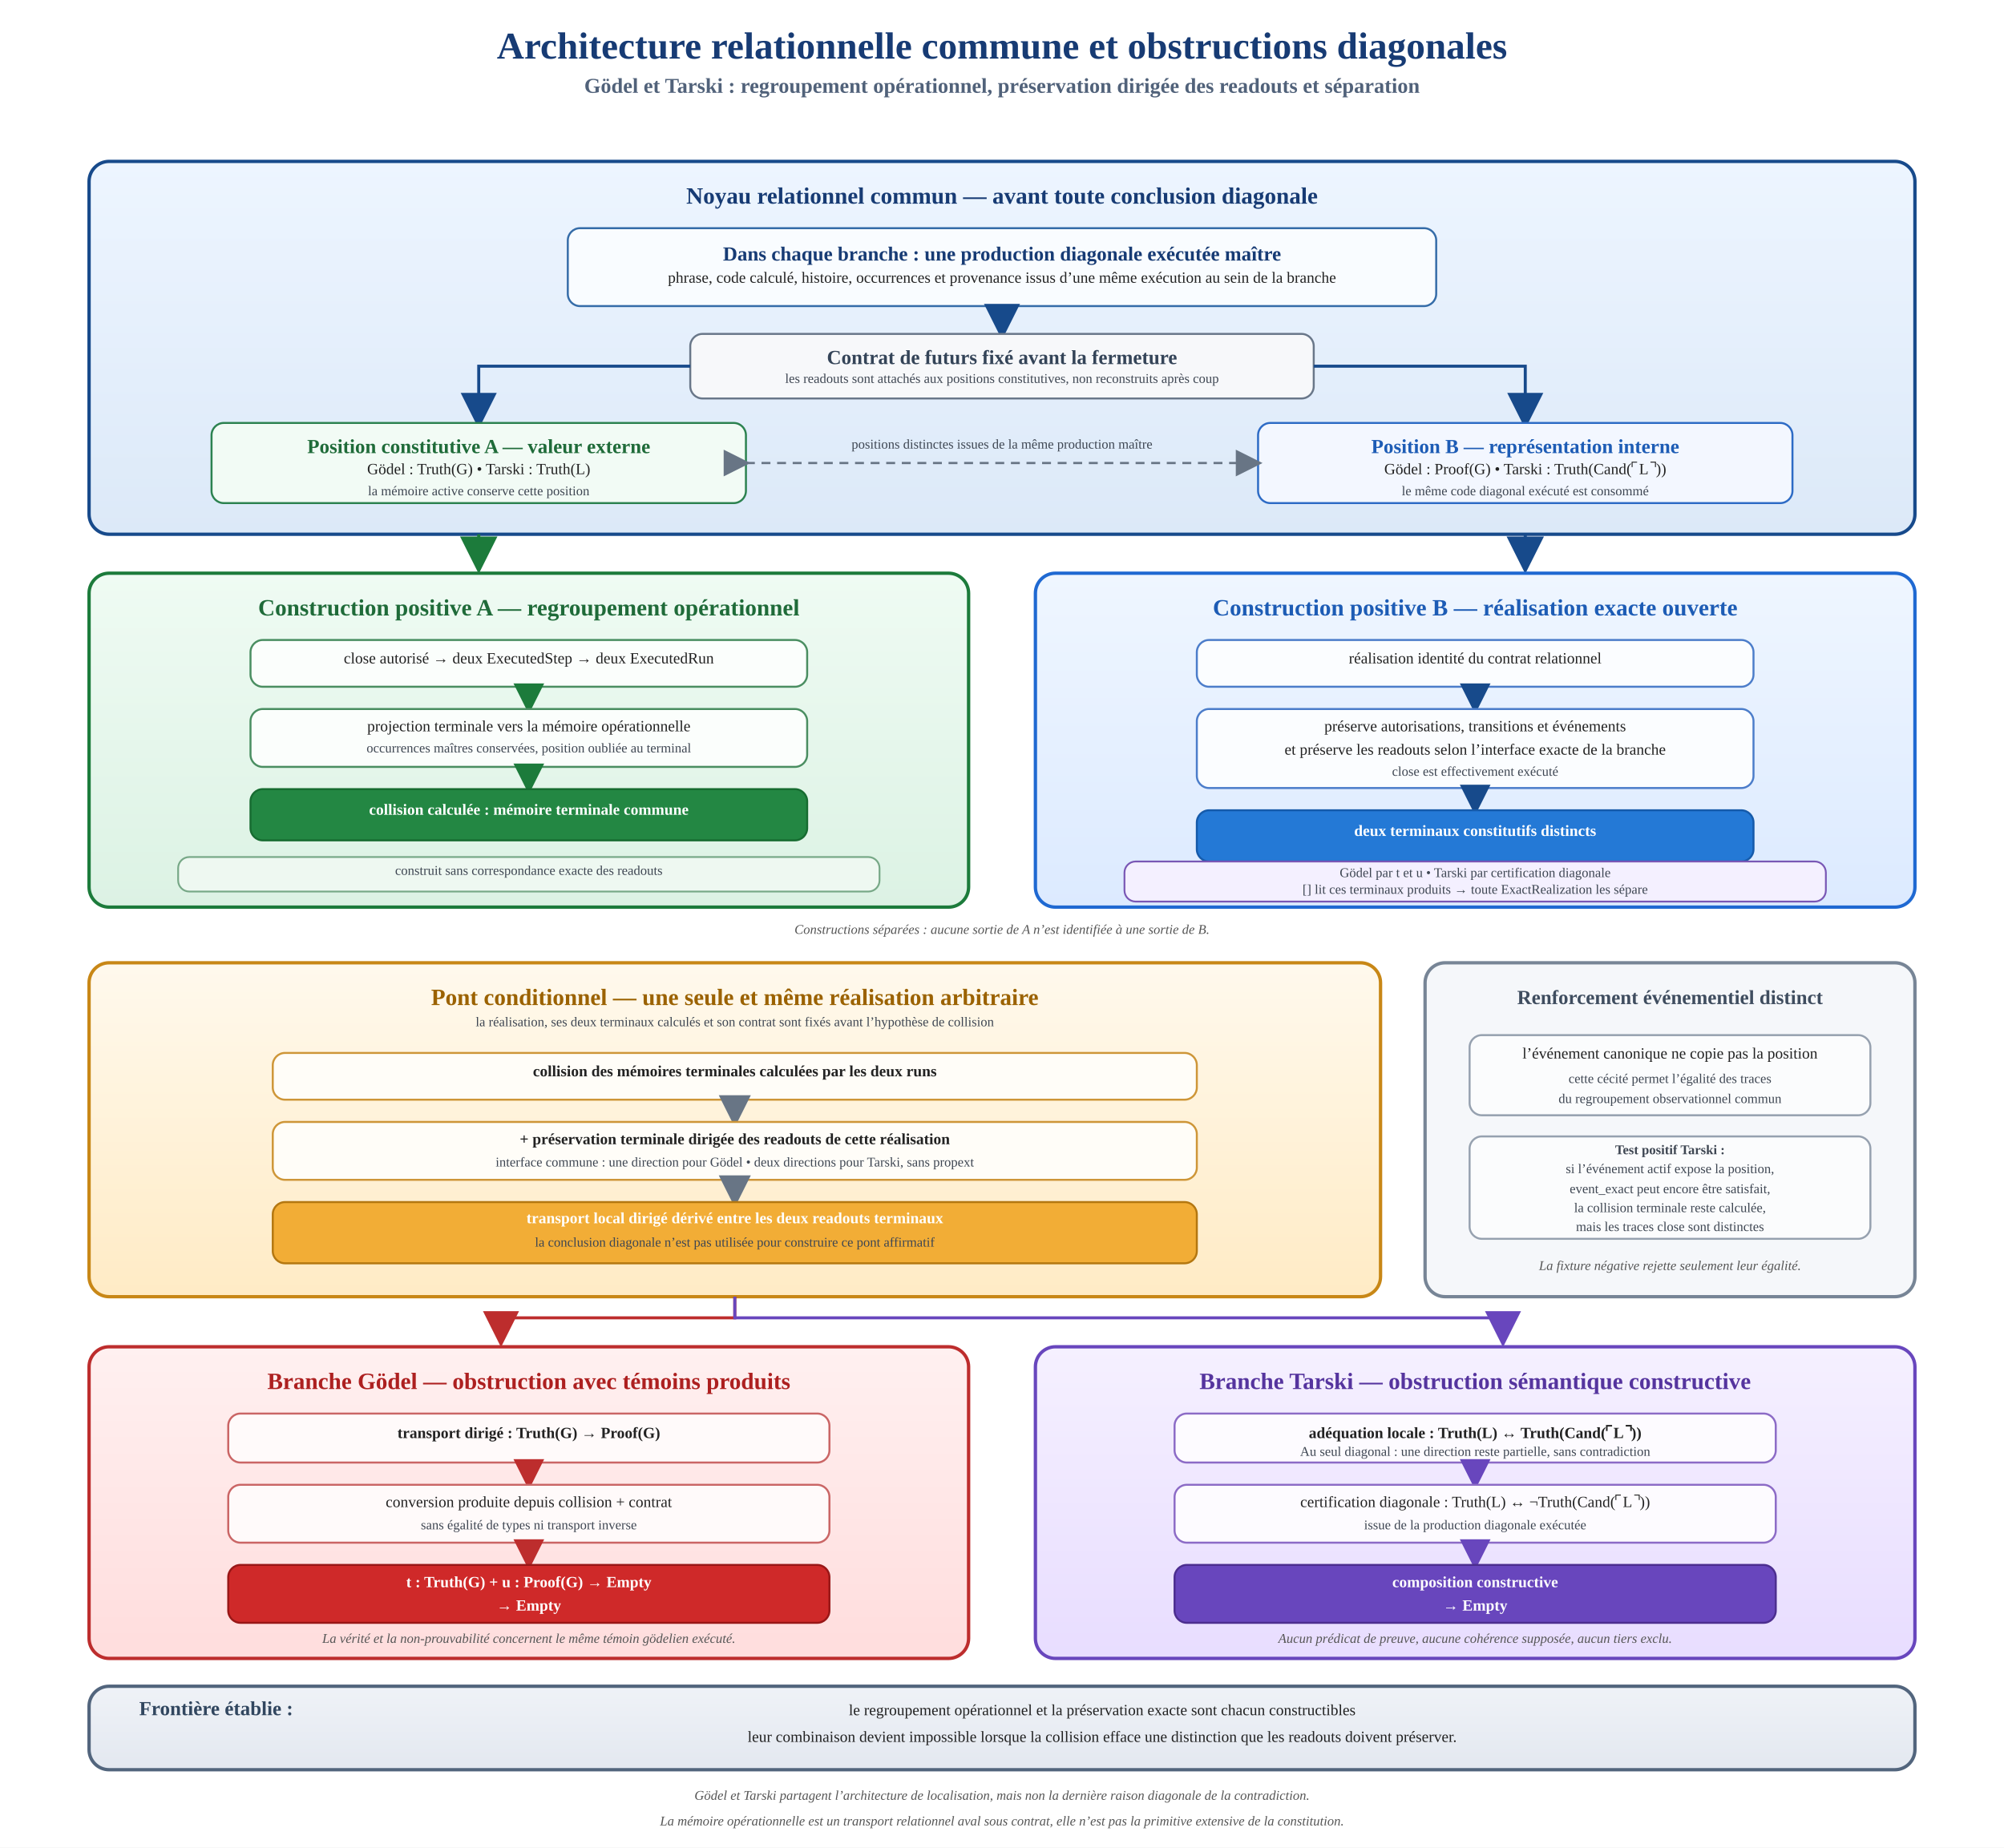
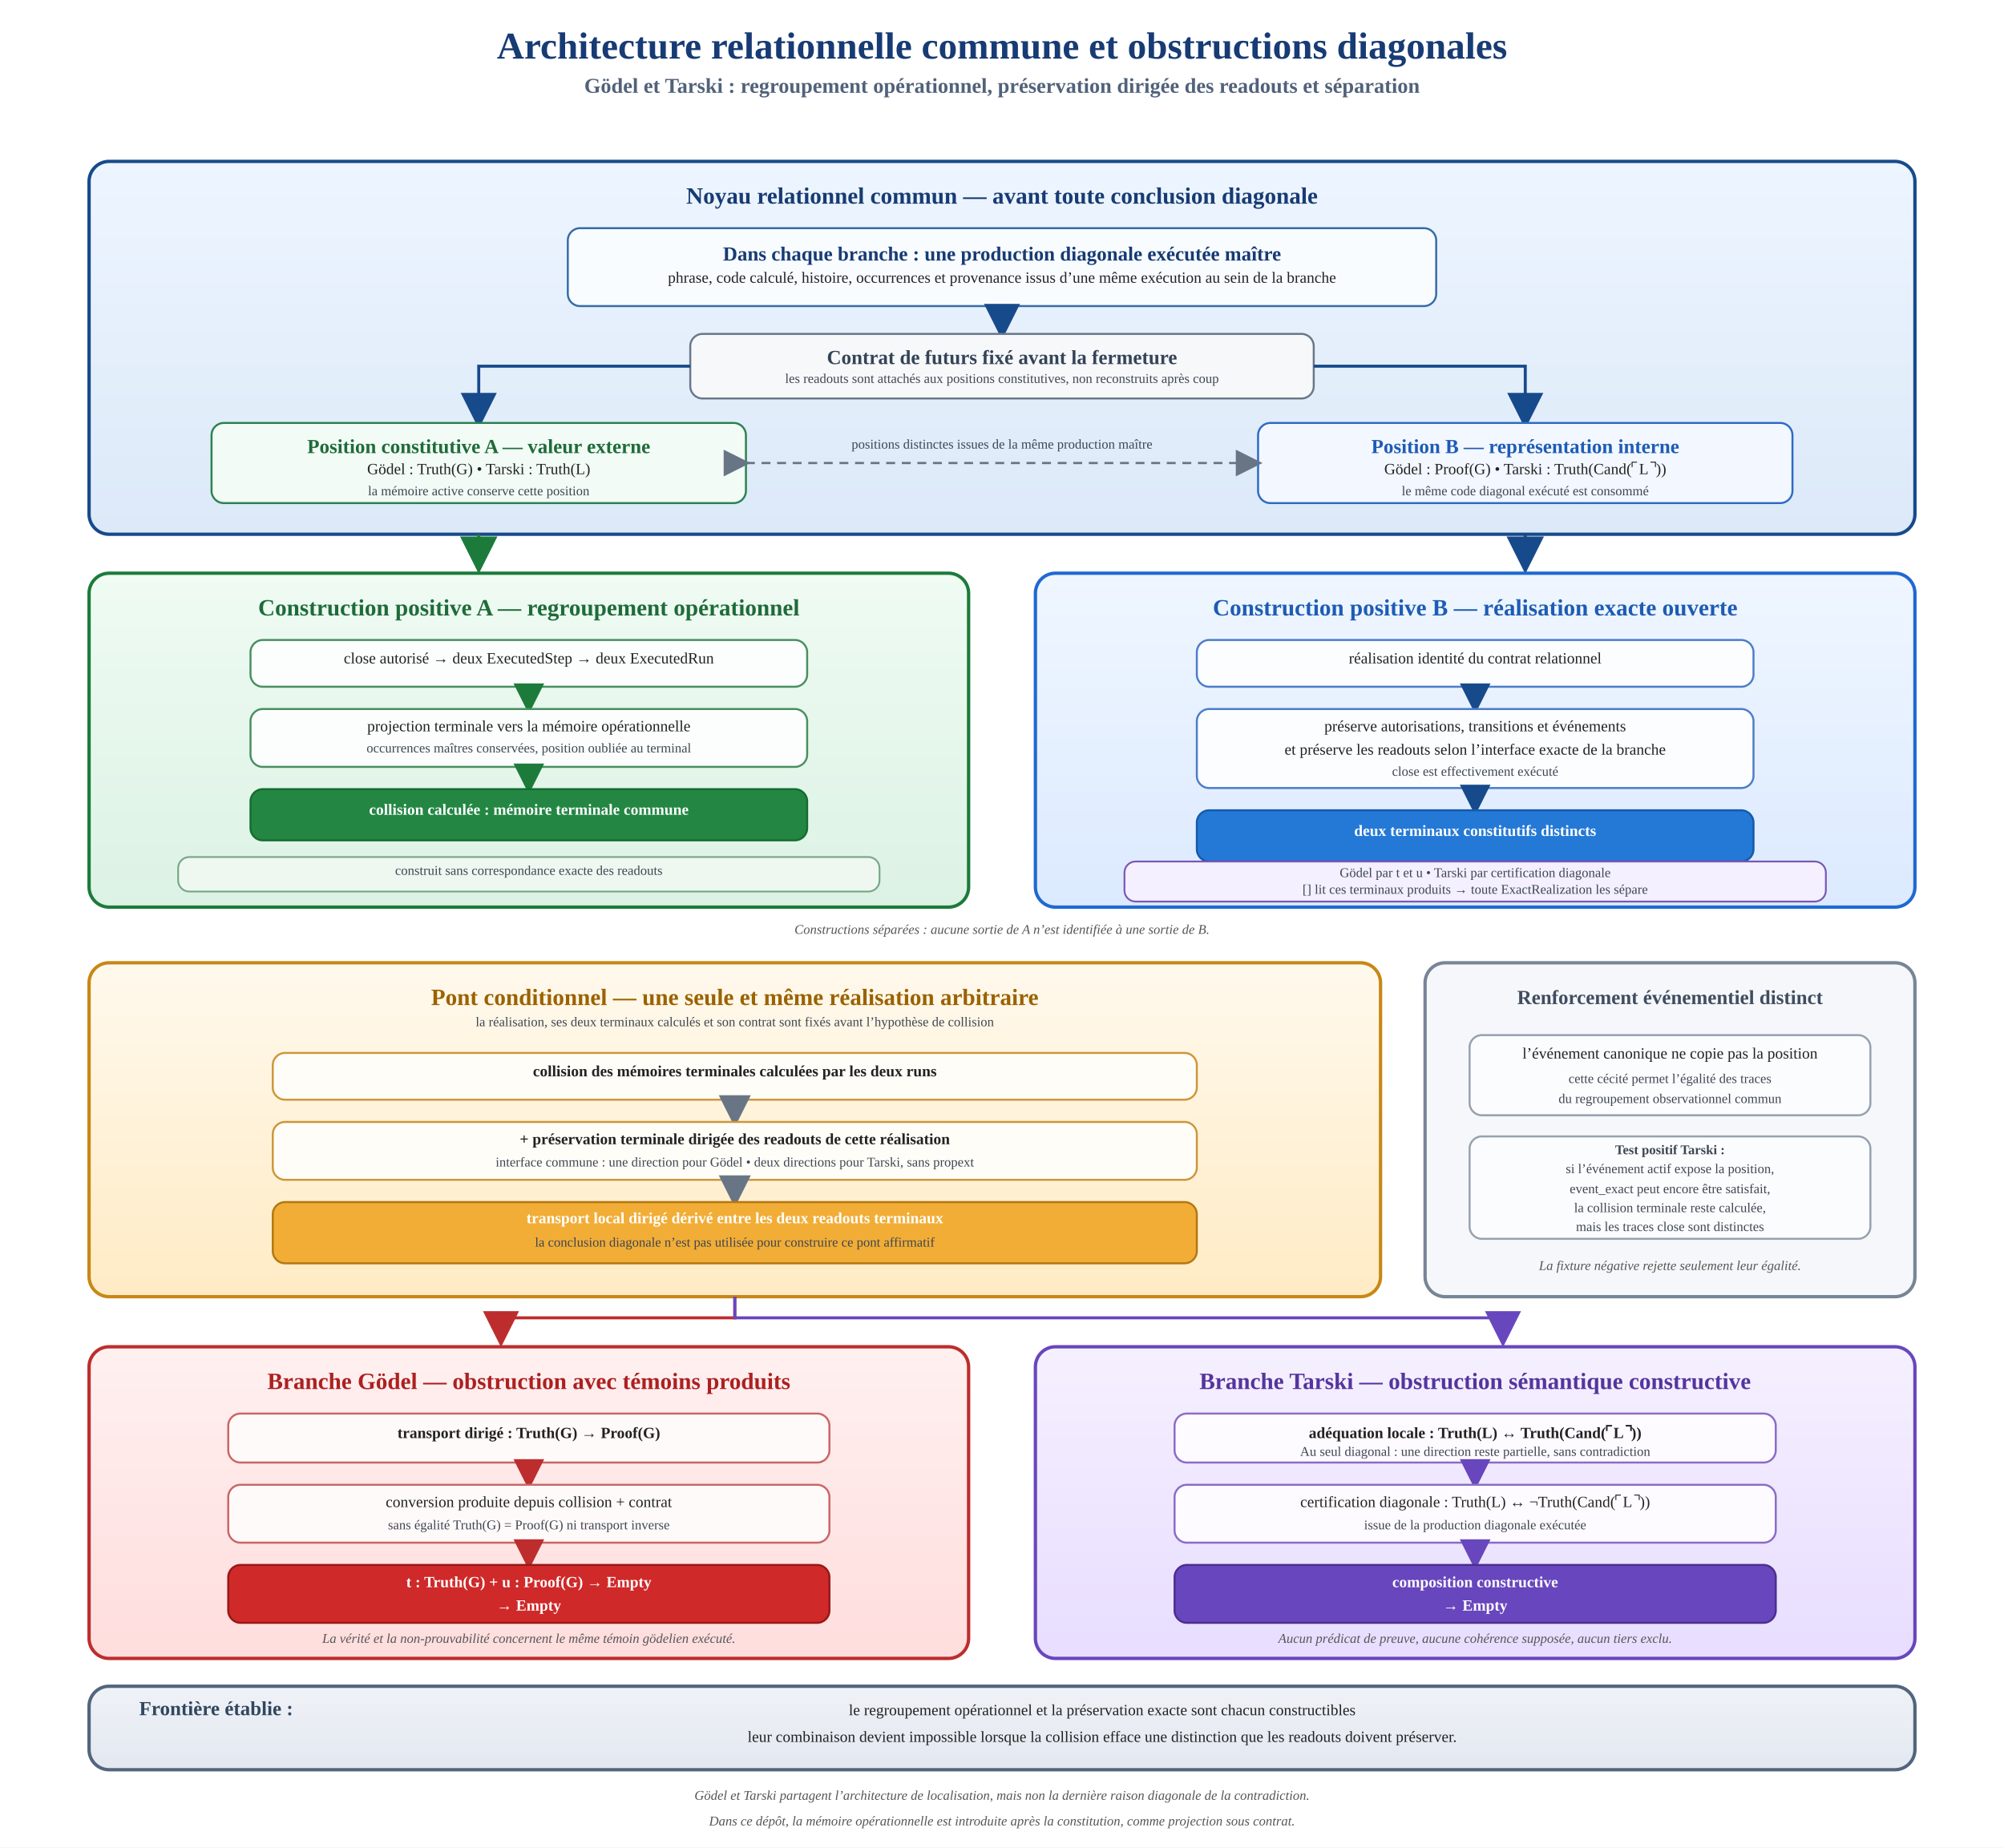
<svg xmlns="http://www.w3.org/2000/svg" width="1800" height="1660" viewBox="0 0 1800 1660" role="img" aria-labelledby="title desc">
  <defs>
    <style>
      .title { font-family: Georgia, 'Times New Roman', serif }
      .title { font-size: 34px }
      .title { font-weight: 700 }
      .title { fill: #173b74 }
      .subtitle { font-family: Georgia, 'Times New Roman', serif }
      .subtitle { font-size: 19px }
      .subtitle { font-weight: 600 }
      .subtitle { fill: #51627a }
      .section-title { font-family: Georgia, 'Times New Roman', serif }
      .section-title { font-size: 21px }
      .section-title { font-weight: 700 }
      .panel-title { font-family: Georgia, 'Times New Roman', serif }
      .panel-title { font-size: 18px }
      .panel-title { font-weight: 700 }
      .body { font-family: Georgia, 'Times New Roman', serif }
      .body { font-size: 14px }
      .body { fill: #222 }
      .body-center { font-family: Georgia, 'Times New Roman', serif }
      .body-center { font-size: 14px }
      .body-center { fill: #222 }
      .body-center { text-anchor: middle }
      .small { font-family: Georgia, 'Times New Roman', serif }
      .small { font-size: 12px }
      .small { fill: #3e4652 }
      .small-center { font-family: Georgia, 'Times New Roman', serif }
      .small-center { font-size: 12px }
      .small-center { fill: #3e4652 }
      .small-center { text-anchor: middle }
      .note { font-family: Georgia, 'Times New Roman', serif }
      .note { font-size: 12px }
      .note { fill: #555 }
      .note { font-style: italic }
      .note-center { font-family: Georgia, 'Times New Roman', serif }
      .note-center { font-size: 12px }
      .note-center { fill: #555 }
      .note-center { font-style: italic }
      .note-center { text-anchor: middle }
      .white-center { font-family: Georgia, 'Times New Roman', serif }
      .white-center { font-size: 14px }
      .white-center { font-weight: 700 }
      .white-center { fill: white }
      .white-center { text-anchor: middle }
      .outer { stroke-width: 3 }
      .outer { rx: 18 }
      .outer { ry: 18 }
      .inner { stroke-width: 1.8 }
      .inner { rx: 11 }
      .inner { ry: 11 }
      .callout { stroke-width: 1.6 }
      .callout { rx: 10 }
      .callout { ry: 10 }
      .center { text-anchor: middle }
      .center { dominant-baseline: middle }
    </style>
    <marker id="arrow-blue" markerWidth="12" markerHeight="12" refX="10" refY="6" orient="auto" markerUnits="strokeWidth">
      <path d="M0,0 L12,6 L0,12 z" fill="#174a8b" />
    </marker>
    <marker id="arrow-green" markerWidth="12" markerHeight="12" refX="10" refY="6" orient="auto" markerUnits="strokeWidth">
      <path d="M0,0 L12,6 L0,12 z" fill="#1c7b3b" />
    </marker>
    <marker id="arrow-red" markerWidth="12" markerHeight="12" refX="10" refY="6" orient="auto" markerUnits="strokeWidth">
      <path d="M0,0 L12,6 L0,12 z" fill="#bd2d2d" />
    </marker>
    <marker id="arrow-purple" markerWidth="12" markerHeight="12" refX="10" refY="6" orient="auto" markerUnits="strokeWidth">
      <path d="M0,0 L12,6 L0,12 z" fill="#6846bd" />
    </marker>
    <marker id="arrow-gray" markerWidth="12" markerHeight="12" refX="10" refY="6" orient="auto" markerUnits="strokeWidth">
      <path d="M0,0 L12,6 L0,12 z" fill="#687585" />
    </marker>
    <linearGradient id="gCommon" x1="0" y1="0" x2="0" y2="1">
      <stop offset="0%" stop-color="#edf5ff" />
      <stop offset="100%" stop-color="#dce9f8" />
    </linearGradient>
    <linearGradient id="gGreen" x1="0" y1="0" x2="0" y2="1">
      <stop offset="0%" stop-color="#effbf3" />
      <stop offset="100%" stop-color="#dcf2e4" />
    </linearGradient>
    <linearGradient id="gBlue" x1="0" y1="0" x2="0" y2="1">
      <stop offset="0%" stop-color="#eff6ff" />
      <stop offset="100%" stop-color="#dceaff" />
    </linearGradient>
    <linearGradient id="gBridge" x1="0" y1="0" x2="0" y2="1">
      <stop offset="0%" stop-color="#fff9ed" />
      <stop offset="100%" stop-color="#ffebc5" />
    </linearGradient>
    <linearGradient id="gGodel" x1="0" y1="0" x2="0" y2="1">
      <stop offset="0%" stop-color="#fff0f0" />
      <stop offset="100%" stop-color="#ffdddd" />
    </linearGradient>
    <linearGradient id="gTarski" x1="0" y1="0" x2="0" y2="1">
      <stop offset="0%" stop-color="#f5f0ff" />
      <stop offset="100%" stop-color="#e8ddff" />
    </linearGradient>
    <linearGradient id="gFooter" x1="0" y1="0" x2="0" y2="1">
      <stop offset="0%" stop-color="#eff2f7" />
      <stop offset="100%" stop-color="#e3e8f0" />
    </linearGradient>
  </defs>
  <rect x="0" y="0" width="1800" height="1660" fill="white" />
  <g id="en-tete">
    <text x="900" y="43" class="title center">Architecture relationnelle commune et obstructions diagonales</text>
    <text x="900" y="78" class="subtitle center">Gödel et Tarski : regroupement opérationnel, préservation dirigée des readouts et séparation</text>
  </g>
  <g id="noyau-relationnel-commun">
    <rect x="80" y="145" width="1640" height="335" fill="url(#gCommon)" stroke="#174a8b" class="outer" />
    <text x="900" y="177" class="section-title center" fill="#173b74">Noyau relationnel commun — avant toute conclusion diagonale</text>
    <rect x="510" y="205" width="780" height="70" fill="#f9fcff" stroke="#356ca8" class="inner" />
    <text x="900" y="229" class="panel-title center" fill="#173b74">Dans chaque branche : une production diagonale exécutée maître</text>
    <text x="900" y="254" class="body-center">phrase, code calculé, histoire, occurrences et provenance issus d’une même exécution au sein de la branche</text>
    <path d="M900 275 L900 300" stroke="#174a8b" stroke-width="2.7" fill="none" marker-end="url(#arrow-blue)" />
    <rect x="620" y="300" width="560" height="58" fill="#f7f8fa" stroke="#697789" class="inner" />
    <text x="900" y="322" class="panel-title center" fill="#344458">Contrat de futurs fixé avant la fermeture</text>
    <text x="900" y="344" class="small-center">les readouts sont attachés aux positions constitutives, non reconstruits après coup</text>
    <path d="M620 329 L430 329 L430 380" stroke="#174a8b" stroke-width="2.7" fill="none" marker-end="url(#arrow-blue)" />
    <path d="M1180 329 L1370 329 L1370 380" stroke="#174a8b" stroke-width="2.7" fill="none" marker-end="url(#arrow-blue)" />
    <rect x="190" y="380" width="480" height="72" fill="#f2fbf5" stroke="#2c8250" class="inner" />
    <text x="430" y="402" class="panel-title center" fill="#1f6b39">Position constitutive A — valeur externe</text>
    <text x="430" y="426" class="body-center">Gödel : Truth(G)  •  Tarski : Truth(L)</text>
    <text x="430" y="445" class="small-center">la mémoire active conserve cette position</text>
    <rect x="1130" y="380" width="480" height="72" fill="#f3f7ff" stroke="#2d6bc5" class="inner" />
    <text x="1370" y="402" class="panel-title center" fill="#1d5cb5">Position B — représentation interne</text>
    <text x="1370" y="426" class="body-center">Gödel : Proof(G)  •  Tarski : Truth(Cand(⌜L⌝))</text>
    <text x="1370" y="445" class="small-center">le même code diagonal exécuté est consommé</text>
    <path d="M670 416 L1130 416" stroke="#687585" stroke-width="2" stroke-dasharray="8 6" fill="none" marker-start="url(#arrow-gray)" marker-end="url(#arrow-gray)" />
    <text x="900" y="403" class="small-center">positions distinctes issues de la même production maître</text>
  </g>
  <g id="constructions-positives">
    <path d="M430 480 L430 510" stroke="#1c7b3b" stroke-width="2.8" fill="none" marker-end="url(#arrow-green)" />
    <path d="M1370 480 L1370 510" stroke="#174a8b" stroke-width="2.8" fill="none" marker-end="url(#arrow-blue)" />
    <rect x="80" y="515" width="790" height="300" fill="url(#gGreen)" stroke="#1c7b3b" class="outer" />
    <text x="475" y="547" class="section-title center" fill="#1f6b39">Construction positive A — regroupement opérationnel</text>
    <rect x="225" y="575" width="500" height="42" fill="#fbfefc" stroke="#4a8e61" class="inner" />
    <text x="475" y="596" class="body-center">close autorisé → deux ExecutedStep → deux ExecutedRun</text>
    <path d="M475 617 L475 637" stroke="#1c7b3b" stroke-width="2.3" fill="none" marker-end="url(#arrow-green)" />
    <rect x="225" y="637" width="500" height="52" fill="#fbfefc" stroke="#4a8e61" class="inner" />
    <text x="475" y="657" class="body-center">projection terminale vers la mémoire opérationnelle</text>
    <text x="475" y="676" class="small-center">occurrences maîtres conservées, position oubliée au terminal</text>
    <path d="M475 689 L475 709" stroke="#1c7b3b" stroke-width="2.3" fill="none" marker-end="url(#arrow-green)" />
    <rect x="225" y="709" width="500" height="46" fill="#238743" stroke="#176c31" class="inner" />
    <text x="475" y="732" class="white-center">collision calculée : mémoire terminale commune</text>
    <rect x="160" y="770" width="630" height="31" fill="#eef8f1" stroke="#77a887" class="callout" />
    <text x="475" y="786" class="small-center">construit sans correspondance exacte des readouts</text>
    <rect x="930" y="515" width="790" height="300" fill="url(#gBlue)" stroke="#1f69d2" class="outer" />
    <text x="1325" y="547" class="section-title center" fill="#1d5cb5">Construction positive B — réalisation exacte ouverte</text>
    <rect x="1075" y="575" width="500" height="42" fill="#fbfdff" stroke="#4c7dca" class="inner" />
    <text x="1325" y="596" class="body-center">réalisation identité du contrat relationnel</text>
    <path d="M1325 617 L1325 637" stroke="#1f69d2" stroke-width="2.3" fill="none" marker-end="url(#arrow-blue)" />
    <rect x="1075" y="637" width="500" height="71" fill="#fbfdff" stroke="#4c7dca" class="inner" />
    <text x="1325" y="657" class="body-center">préserve autorisations, transitions et événements</text>
    <text x="1325" y="678" class="body-center">et préserve les readouts selon l’interface exacte de la branche</text>
    <text x="1325" y="697" class="small-center">close est effectivement exécuté</text>
    <path d="M1325 708 L1325 728" stroke="#1f69d2" stroke-width="2.3" fill="none" marker-end="url(#arrow-blue)" />
    <rect x="1075" y="728" width="500" height="46" fill="#2479d6" stroke="#155aaa" class="inner" />
    <text x="1325" y="751" class="white-center">deux terminaux constitutifs distincts</text>
    <rect x="1010" y="774" width="630" height="36" fill="#f4f0ff" stroke="#7957b5" class="callout" />
    <text x="1325" y="788" class="small-center">Gödel par t et u  •  Tarski par certification diagonale</text>
    <text x="1325" y="803" class="small-center">[] lit ces terminaux produits → toute ExactRealization les sépare</text>
    <text x="900" y="839" class="note-center">Constructions séparées : aucune sortie de A n’est identifiée à une sortie de B.</text>
  </g>
  <g id="pont-operationnel-minimal">
    <rect x="80" y="865" width="1160" height="300" fill="url(#gBridge)" stroke="#c88716" class="outer" />
    <text x="660" y="897" class="section-title center" fill="#9b6200">Pont conditionnel — une seule et même réalisation arbitraire</text>
    <text x="660" y="922" class="small-center">la réalisation, ses deux terminaux calculés et son contrat sont fixés avant l’hypothèse de collision</text>
    <rect x="245" y="946" width="830" height="42" fill="#fffdf8" stroke="#ce9638" class="inner" />
    <text x="660" y="967" class="body-center" font-weight="700">collision des mémoires terminales calculées par les deux runs</text>
    <path d="M660 988 L660 1008" stroke="#a76b08" stroke-width="2.4" fill="none" marker-end="url(#arrow-gray)" />
    <rect x="245" y="1008" width="830" height="52" fill="#fffdf8" stroke="#ce9638" class="inner" />
    <text x="660" y="1028" class="body-center" font-weight="700">+ préservation terminale dirigée des readouts de cette réalisation</text>
    <text x="660" y="1048" class="small-center">interface commune : une direction pour Gödel  •  deux directions pour Tarski, sans propext</text>
    <path d="M660 1060 L660 1080" stroke="#a76b08" stroke-width="2.4" fill="none" marker-end="url(#arrow-gray)" />
    <rect x="245" y="1080" width="830" height="55" fill="#f2ad36" stroke="#b47710" class="inner" />
    <text x="660" y="1099" class="white-center">transport local dirigé dérivé entre les deux readouts terminaux</text>
    <text x="660" y="1120" class="small-center" fill="white">la conclusion diagonale n’est pas utilisée pour construire ce pont affirmatif</text>
    <rect x="1280" y="865" width="440" height="300" fill="#f5f7fa" stroke="#778596" class="outer" />
    <text x="1500" y="897" class="panel-title center" fill="#3f4d5f">Renforcement événementiel distinct</text>
    <rect x="1320" y="930" width="360" height="72" fill="#fbfcfd" stroke="#96a1af" class="inner" />
    <text x="1500" y="951" class="body-center">l’événement canonique ne copie pas la position</text>
    <text x="1500" y="973" class="small-center">cette cécité permet l’égalité des traces</text>
    <text x="1500" y="991" class="small-center">du regroupement observationnel commun</text>
    <rect x="1320" y="1021" width="360" height="92" fill="#fbfcfd" stroke="#96a1af" class="inner" />
    <text x="1500" y="1037" class="small-center" font-weight="700">Test positif Tarski :</text>
    <text x="1500" y="1054" class="small-center">si l’événement actif expose la position,</text>
    <text x="1500" y="1072" class="small-center">event_exact peut encore être satisfait,</text>
    <text x="1500" y="1089" class="small-center">la collision terminale reste calculée,</text>
    <text x="1500" y="1106" class="small-center">mais les traces close sont distinctes</text>
    <text x="1500" y="1141" class="note-center">La fixture négative rejette seulement leur égalité.</text>
  </g>
  <g id="deux-obstructions-diagonales">
    <path d="M660 1165 L660 1184 L450 1184 L450 1205" stroke="#bd2d2d" stroke-width="2.7" fill="none" marker-end="url(#arrow-red)" />
    <path d="M660 1165 L660 1184 L1350 1184 L1350 1205" stroke="#6846bd" stroke-width="2.7" fill="none" marker-end="url(#arrow-purple)" />
    <rect x="80" y="1210" width="790" height="280" fill="url(#gGodel)" stroke="#bd2d2d" class="outer" />
    <text x="475" y="1242" class="section-title center" fill="#ad2020">Branche Gödel — obstruction avec témoins produits</text>
    <rect x="205" y="1270" width="540" height="44" fill="#fffafa" stroke="#ca6565" class="inner" />
    <text x="475" y="1292" class="body-center" font-weight="700">transport dirigé : Truth(G) → Proof(G)</text>
    <path d="M475 1314 L475 1334" stroke="#bd2d2d" stroke-width="2.3" fill="none" marker-end="url(#arrow-red)" />
    <rect x="205" y="1334" width="540" height="52" fill="#fffafa" stroke="#ca6565" class="inner" />
    <text x="475" y="1354" class="body-center">conversion produite depuis collision + contrat</text>
-     <text x="475" y="1374" class="small-center">sans égalité de types ni transport inverse</text>
+     <text x="475" y="1374" class="small-center">sans égalité Truth(G) = Proof(G) ni transport inverse</text>
    <path d="M475 1386 L475 1406" stroke="#bd2d2d" stroke-width="2.3" fill="none" marker-end="url(#arrow-red)" />
    <rect x="205" y="1406" width="540" height="52" fill="#cf2929" stroke="#991717" class="inner" />
    <text x="475" y="1426" class="white-center">t : Truth(G)  +  u : Proof(G) → Empty</text>
    <text x="475" y="1447" class="white-center">→ Empty</text>
    <text x="475" y="1476" class="note-center">La vérité et la non-prouvabilité concernent le même témoin gödelien exécuté.</text>
    <rect x="930" y="1210" width="790" height="280" fill="url(#gTarski)" stroke="#6846bd" class="outer" />
    <text x="1325" y="1242" class="section-title center" fill="#55349e">Branche Tarski — obstruction sémantique constructive</text>
    <rect x="1055" y="1270" width="540" height="44" fill="#fdfbff" stroke="#8c6bc6" class="inner" />
    <text x="1325" y="1292" class="body-center" font-weight="700">adéquation locale : Truth(L) ↔ Truth(Cand(⌜L⌝))</text>
    <text x="1325" y="1308" class="small-center">Au seul diagonal : une direction reste partielle, sans contradiction</text>
    <path d="M1325 1314 L1325 1334" stroke="#6846bd" stroke-width="2.3" fill="none" marker-end="url(#arrow-purple)" />
    <rect x="1055" y="1334" width="540" height="52" fill="#fdfbff" stroke="#8c6bc6" class="inner" />
    <text x="1325" y="1354" class="body-center">certification diagonale : Truth(L) ↔ ¬Truth(Cand(⌜L⌝))</text>
    <text x="1325" y="1374" class="small-center">issue de la production diagonale exécutée</text>
    <path d="M1325 1386 L1325 1406" stroke="#6846bd" stroke-width="2.3" fill="none" marker-end="url(#arrow-purple)" />
    <rect x="1055" y="1406" width="540" height="52" fill="#6846bd" stroke="#4c2e8f" class="inner" />
    <text x="1325" y="1426" class="white-center">composition constructive</text>
    <text x="1325" y="1447" class="white-center">→ Empty</text>
    <text x="1325" y="1476" class="note-center">Aucun prédicat de preuve, aucune cohérence supposée, aucun tiers exclu.</text>
  </g>
  <g id="frontiere-et-portee">
    <rect x="80" y="1515" width="1640" height="75" fill="url(#gFooter)" stroke="#52657d" class="outer" />
    <text x="125" y="1541" class="panel-title" fill="#31465f">Frontière établie :</text>
    <text x="990" y="1541" class="body-center">le regroupement opérationnel et la préservation exacte sont chacun constructibles</text>
    <text x="990" y="1565" class="body-center">leur combinaison devient impossible lorsque la collision efface une distinction que les readouts doivent préserver.</text>
    <text x="900" y="1617" class="note-center">Gödel et Tarski partagent l’architecture de localisation, mais non la dernière raison diagonale de la contradiction.</text>
-     <text x="900" y="1640" class="note-center">La mémoire opérationnelle est un transport relationnel aval sous contrat, elle n’est pas la primitive extensive de la constitution.</text>
+     <text x="900" y="1640" class="note-center">Dans ce dépôt, la mémoire opérationnelle est introduite après la constitution, comme projection sous contrat.</text>
  </g>
</svg>
